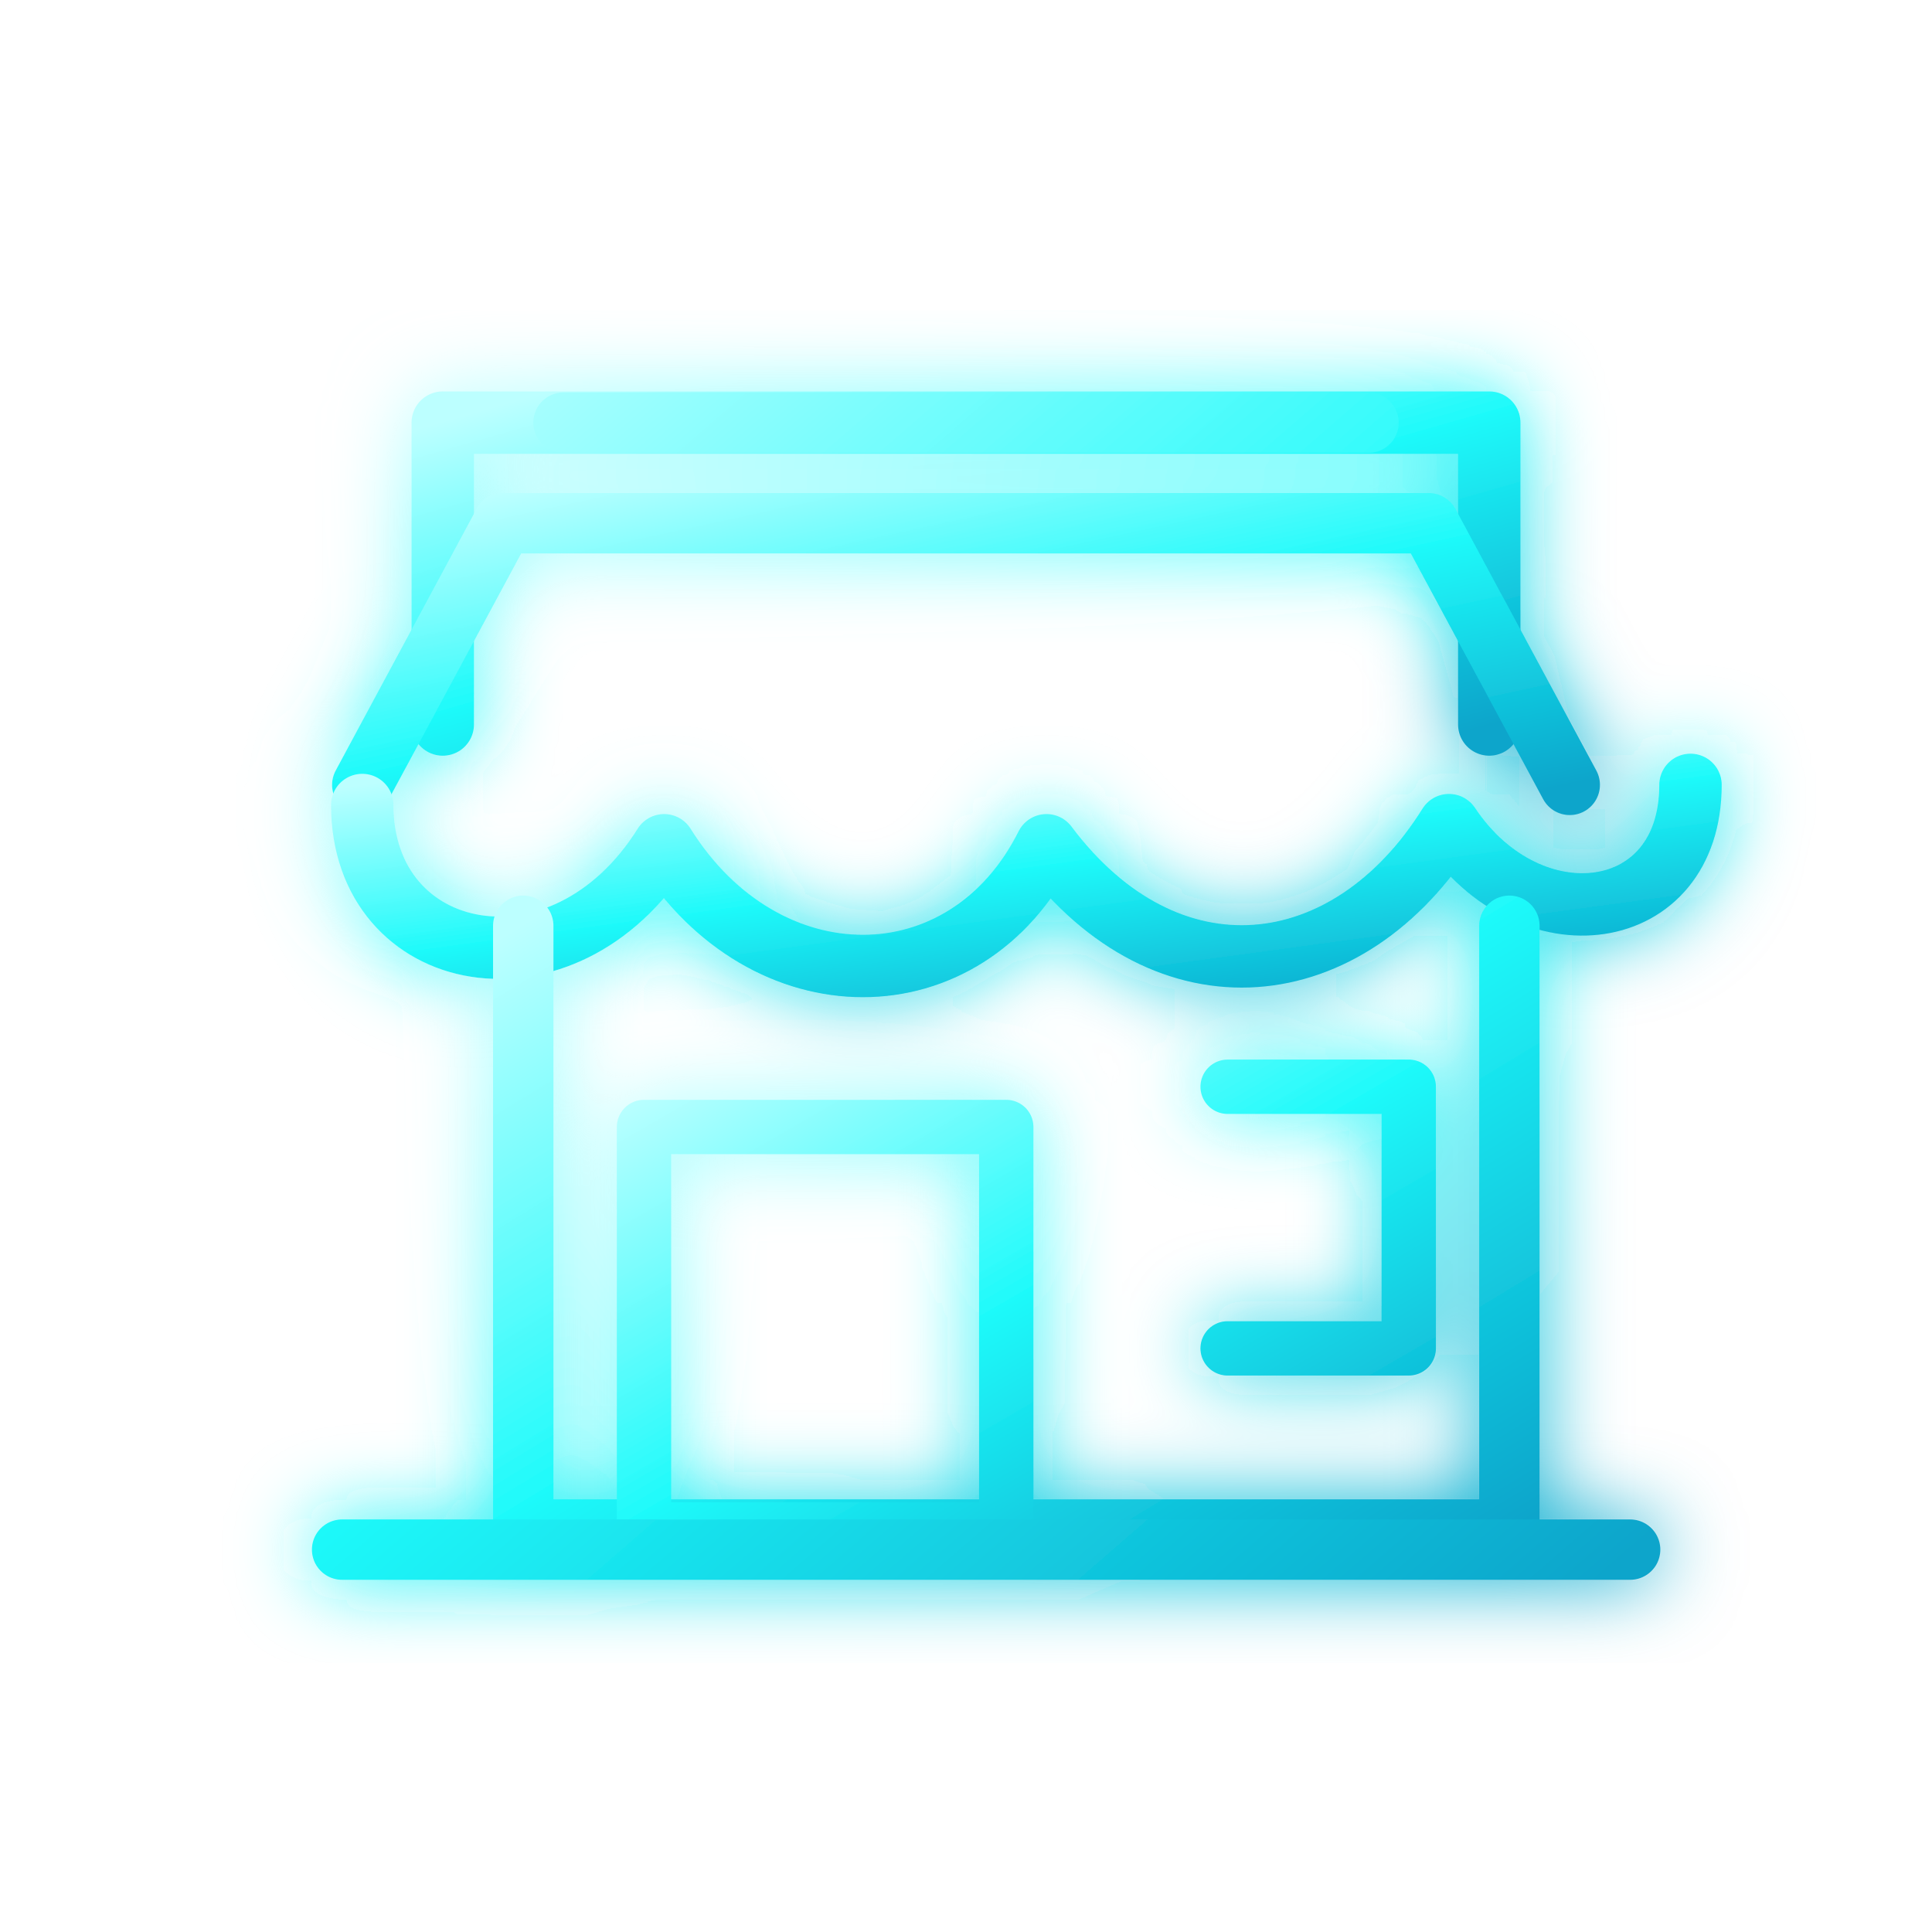
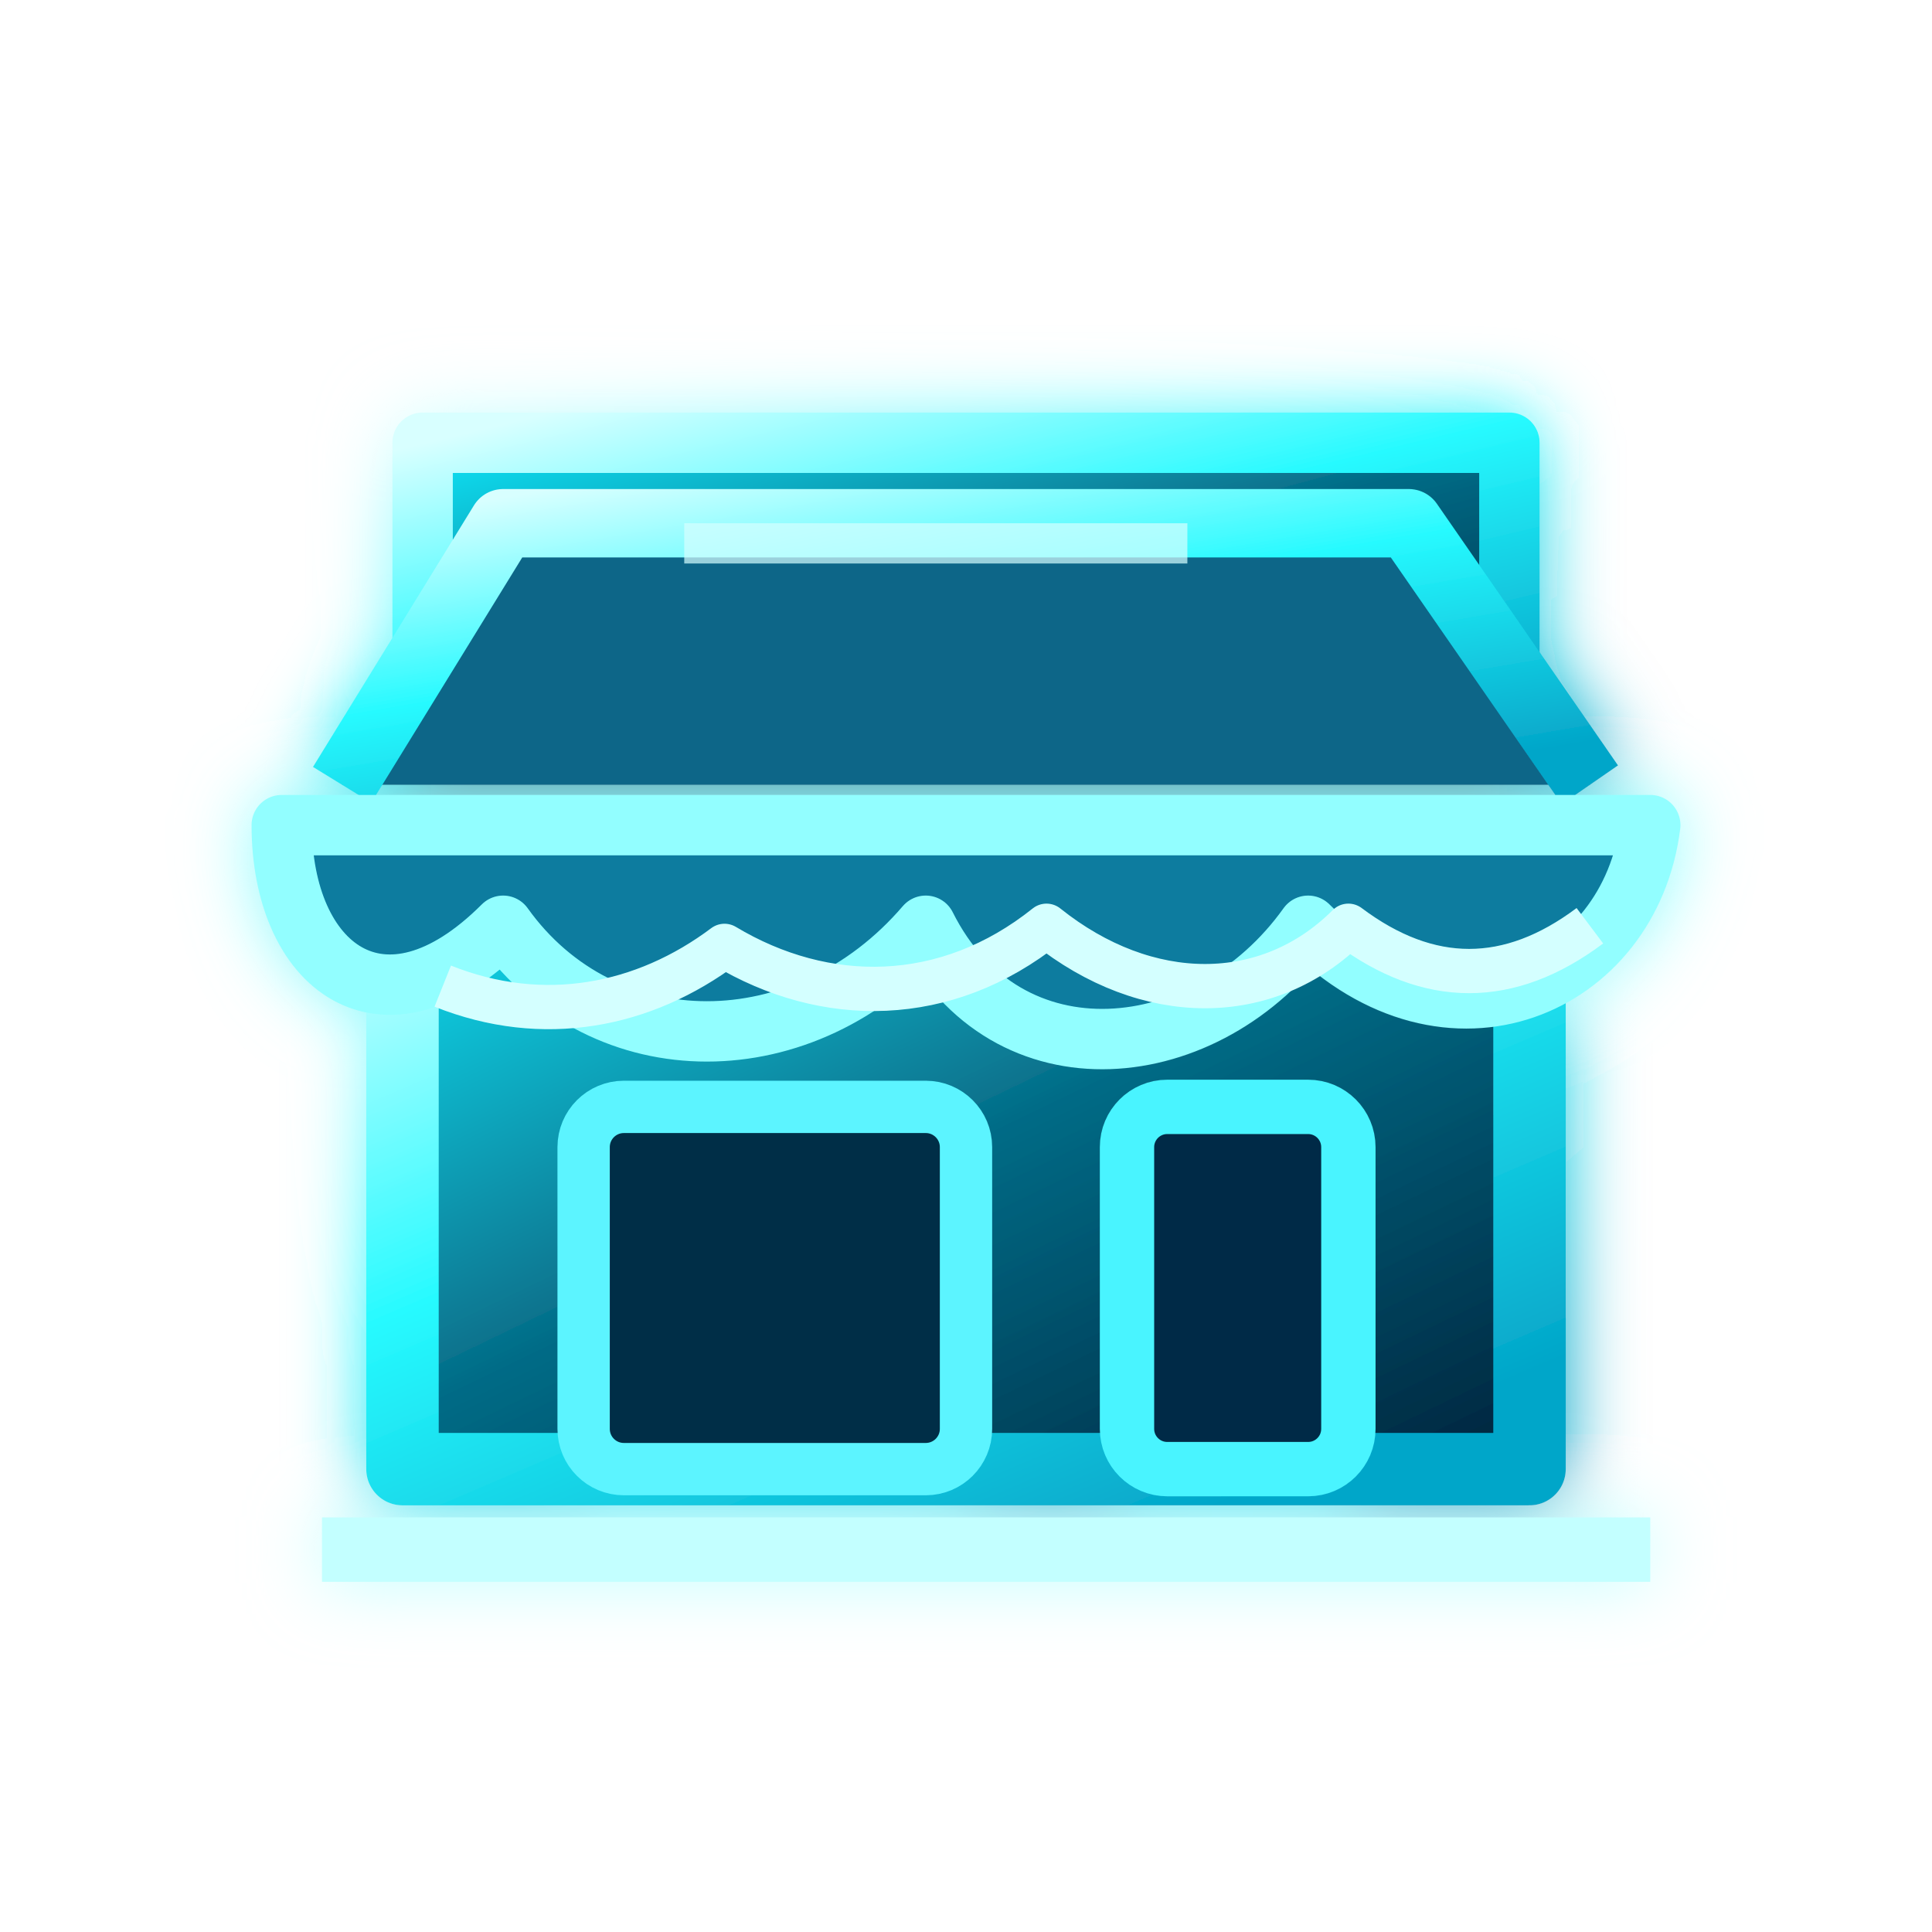
<svg xmlns="http://www.w3.org/2000/svg" viewBox="0 0 96 96">
  <defs>
-     <linearGradient id="c" x1="0" y1="0" x2="1" y2="1">
-       <stop stop-color="#bcffff" />
-       <stop offset=".48" stop-color="#1ffafa" />
-       <stop offset="1" stop-color="#09a5cb" />
+     <linearGradient id="wall" x1="0" y1="0" x2=".9" y2="1">
+       <stop stop-color="#0fe7f9" />
+       <stop offset=".5" stop-color="#066c87" />
+       <stop offset="1" stop-color="#062942" />
    </linearGradient>
-     <filter id="n">
-       <feGaussianBlur stdDeviation="2" result="b" />
+     <linearGradient id="shine" x1="0" y1="0" x2=".8" y2="1">
+       <stop stop-color="#d8ffff" />
+       <stop offset=".45" stop-color="#27faff" />
+       <stop offset="1" stop-color="#04a6c9" />
+     </linearGradient>
+     <filter id="g" x="-50%" y="-50%" width="200%" height="200%">
+       <feGaussianBlur stdDeviation="1.8" result="b" />
      <feMerge>
        <feMergeNode in="b" />
        <feMergeNode in="SourceGraphic" />
      </feMerge>
    </filter>
  </defs>
-   <g fill="none" stroke="url(#c)" stroke-linejoin="round" stroke-linecap="round" filter="url(#n)">
-     <path d="M22 36V21h52v15" stroke-width="3.1" />
-     <path d="m18 39 7-13h46l7 13" stroke-width="3" />
-     <path d="M18 40c0 8 10 10 15 2 5 8 15 8 19 0 6 8 15 7 20-1 4 6 12 5 12-2" stroke-width="3.1" />
-     <path d="M26 46v30h49V46" stroke-width="3" />
-     <path d="M32 56h18v20H32zm29-2h9v13h-9" stroke-width="2.7" />
-     <path d="M17 77h64M28 21h40" stroke-width="3" />
-     <path d="m48 56 0 5" stroke-width="2" />
+   <g stroke-linejoin="round" filter="url(#g)">
+     <path d="M21 38V22h54v16" fill="url(#wall)" stroke="url(#shine)" stroke-width="3" />
+     <path d="M17 39 25 26h45l9 13" fill="#0c6688" stroke="url(#shine)" stroke-width="3.4" />
+     <path d="M20 43v30h56V43" fill="url(#wall)" stroke="url(#shine)" stroke-width="3.6" />
+     <path d="M14 41h68c-1 8-10 12-17 5-5 7-15 8-19 0-6 7-16 7-21 0-6 6-11 2-11-5Z" fill="#087c9f" stroke="#92feff" stroke-width="3" />
+     <path d="M22 49c5 2 10 1 14-2 5 3 11 3 16-1 5 4 11 4 15 0 4 3 8 3 12 0" fill="none" stroke="#d4ffff" stroke-width="2.2" />
+     <rect x="29" y="55" width="19" height="18" rx="2" fill="#052d46" stroke="#5cf4ff" stroke-width="2.6" />
+     <rect x="56" y="55" width="11" height="18" rx="2" fill="#052b46" stroke="#48f4ff" stroke-width="2.7" />
+     <path d="M16 77h66" stroke="#c3ffff" stroke-width="3.2" />
  </g>
+   <path d="M34 27h25" stroke="#d6ffff" stroke-opacity=".7" stroke-width="2" />
</svg>
